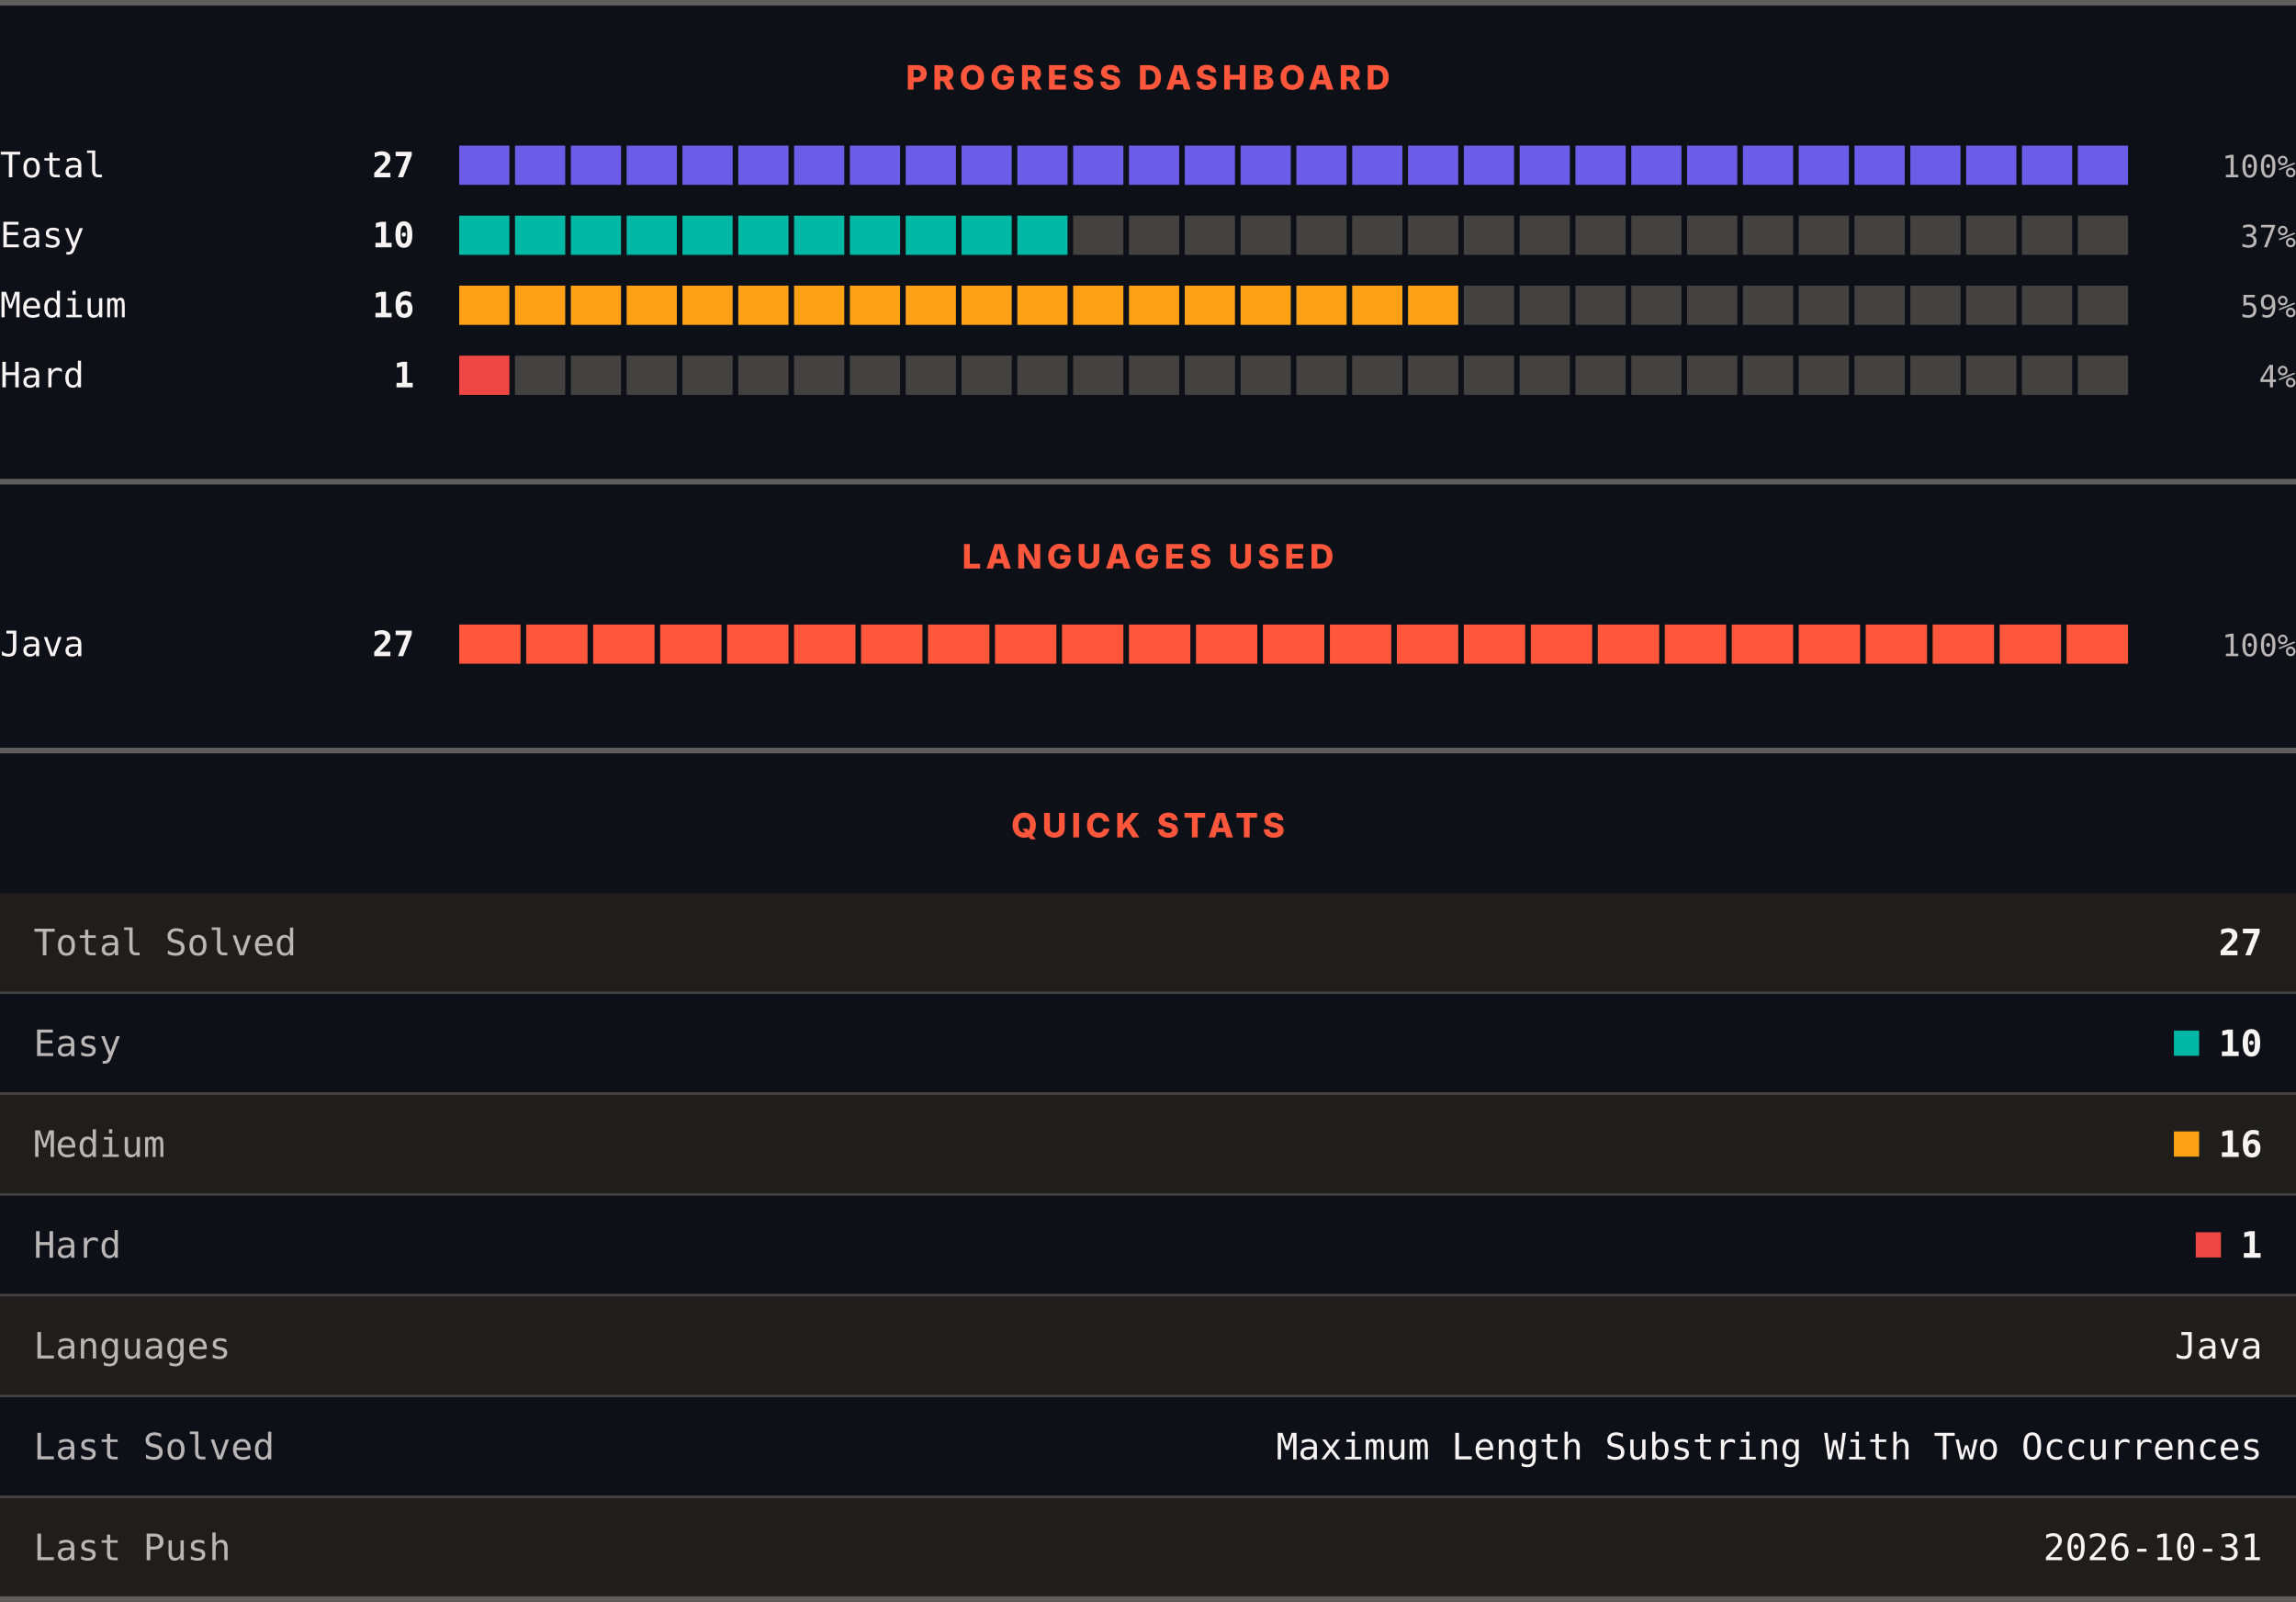
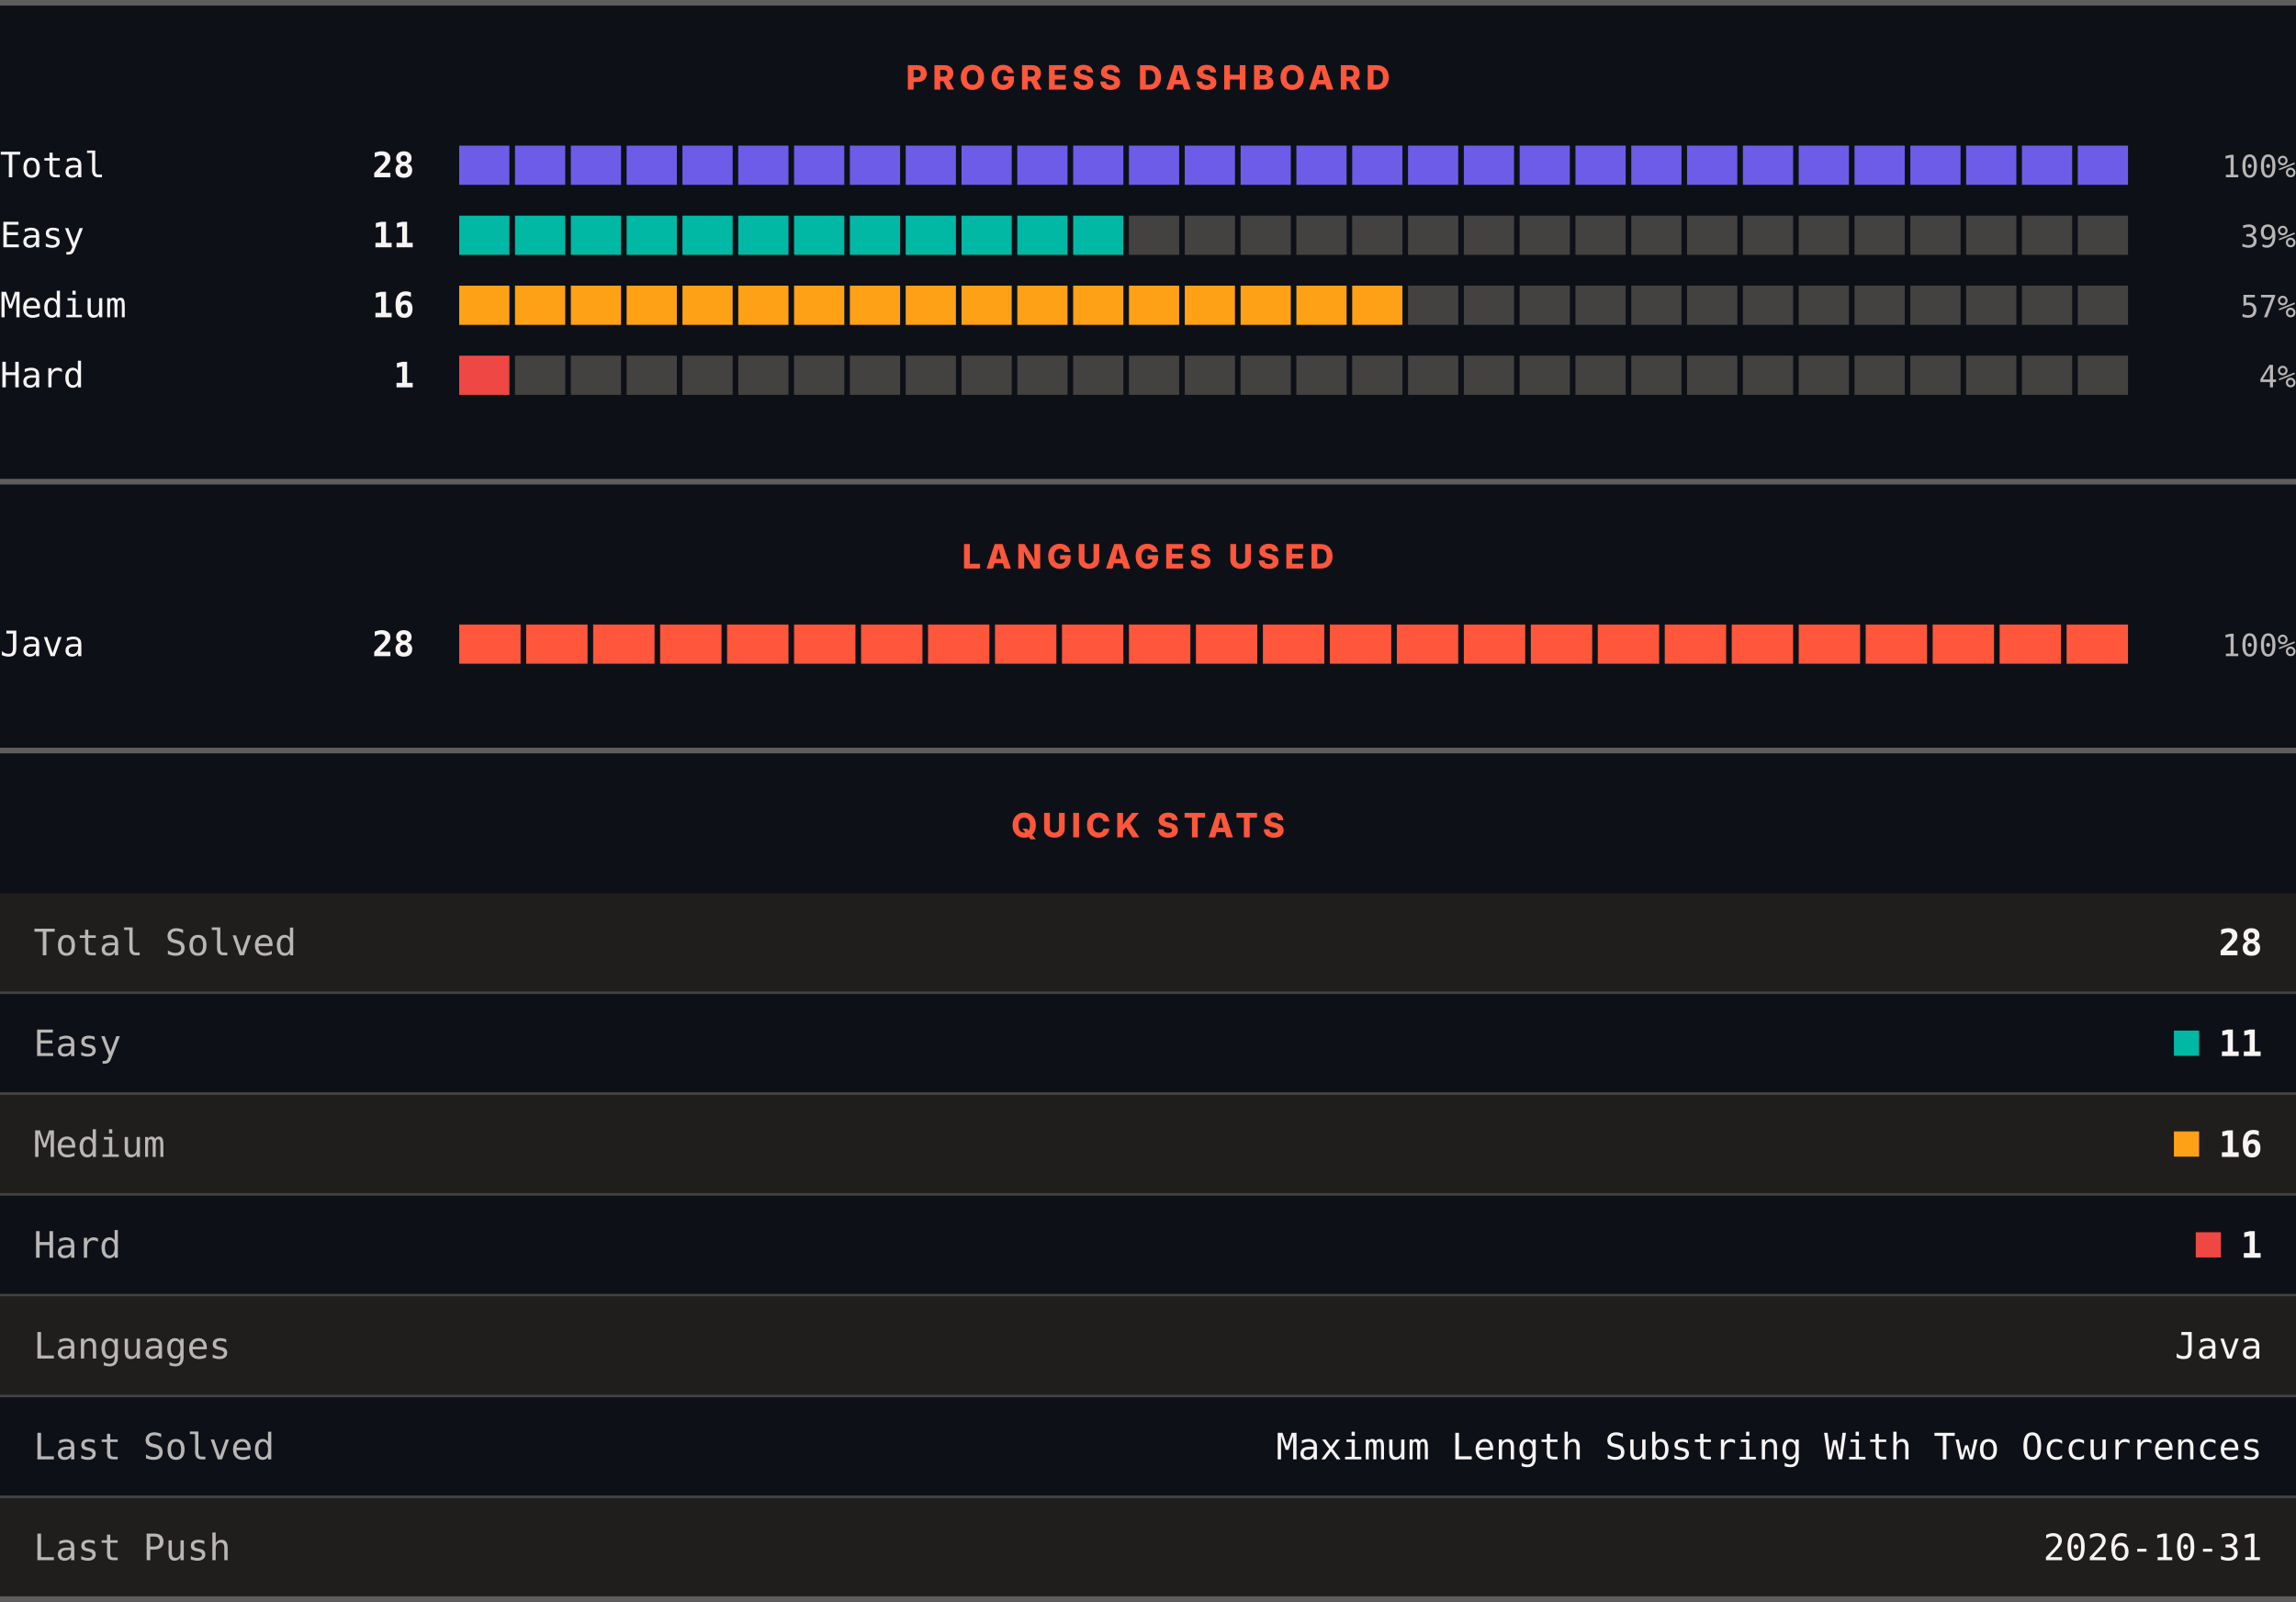
<svg xmlns="http://www.w3.org/2000/svg" width="820" height="572" viewBox="0 0 820 572" role="img" aria-label="LeetCode progress, languages and quick stats">
  <rect width="820" height="572" fill="#0d1117" />
  <rect x="0" y="0" width="820" height="2" fill="#605d5d" />
  <text x="410" y="32" text-anchor="middle" font-family="Archivo, system-ui, -apple-system, Segoe UI, sans-serif" font-size="12" font-weight="800" letter-spacing="1.68" fill="#ff563c">PROGRESS DASHBOARD</text>
  <text x="0" y="63.3" font-family="ui-monospace, SFMono-Regular, Menlo, Consolas, monospace" font-size="12.5" fill="#f8f4f4">Total</text>
-   <text x="148" y="63.3" text-anchor="end" font-family="ui-monospace, SFMono-Regular, Menlo, Consolas, monospace" font-size="12.5" font-weight="700" fill="#f8f4f4">27</text>
+   <text x="148" y="63.3" text-anchor="end" font-family="ui-monospace, SFMono-Regular, Menlo, Consolas, monospace" font-size="12.5" font-weight="700" fill="#f8f4f4">28</text>
  <rect x="164.00" y="52" width="17.93" height="14" fill="#6c5ce7" />
  <rect x="183.93" y="52" width="17.93" height="14" fill="#6c5ce7" />
  <rect x="203.87" y="52" width="17.93" height="14" fill="#6c5ce7" />
  <rect x="223.80" y="52" width="17.93" height="14" fill="#6c5ce7" />
  <rect x="243.73" y="52" width="17.93" height="14" fill="#6c5ce7" />
  <rect x="263.67" y="52" width="17.93" height="14" fill="#6c5ce7" />
  <rect x="283.60" y="52" width="17.93" height="14" fill="#6c5ce7" />
  <rect x="303.53" y="52" width="17.93" height="14" fill="#6c5ce7" />
  <rect x="323.47" y="52" width="17.93" height="14" fill="#6c5ce7" />
  <rect x="343.40" y="52" width="17.93" height="14" fill="#6c5ce7" />
  <rect x="363.33" y="52" width="17.93" height="14" fill="#6c5ce7" />
  <rect x="383.27" y="52" width="17.93" height="14" fill="#6c5ce7" />
  <rect x="403.20" y="52" width="17.93" height="14" fill="#6c5ce7" />
  <rect x="423.13" y="52" width="17.93" height="14" fill="#6c5ce7" />
  <rect x="443.07" y="52" width="17.93" height="14" fill="#6c5ce7" />
  <rect x="463.00" y="52" width="17.93" height="14" fill="#6c5ce7" />
  <rect x="482.93" y="52" width="17.93" height="14" fill="#6c5ce7" />
  <rect x="502.87" y="52" width="17.93" height="14" fill="#6c5ce7" />
  <rect x="522.80" y="52" width="17.93" height="14" fill="#6c5ce7" />
  <rect x="542.73" y="52" width="17.93" height="14" fill="#6c5ce7" />
  <rect x="562.67" y="52" width="17.93" height="14" fill="#6c5ce7" />
  <rect x="582.60" y="52" width="17.93" height="14" fill="#6c5ce7" />
  <rect x="602.53" y="52" width="17.93" height="14" fill="#6c5ce7" />
  <rect x="622.47" y="52" width="17.93" height="14" fill="#6c5ce7" />
  <rect x="642.40" y="52" width="17.93" height="14" fill="#6c5ce7" />
  <rect x="662.33" y="52" width="17.93" height="14" fill="#6c5ce7" />
  <rect x="682.27" y="52" width="17.93" height="14" fill="#6c5ce7" />
  <rect x="702.20" y="52" width="17.93" height="14" fill="#6c5ce7" />
  <rect x="722.13" y="52" width="17.93" height="14" fill="#6c5ce7" />
  <rect x="742.07" y="52" width="17.93" height="14" fill="#6c5ce7" />
  <text x="820" y="63.3" text-anchor="end" font-family="ui-monospace, SFMono-Regular, Menlo, Consolas, monospace" font-size="11" fill="#bab6b6">100%</text>
  <text x="0" y="88.3" font-family="ui-monospace, SFMono-Regular, Menlo, Consolas, monospace" font-size="12.5" fill="#f8f4f4">Easy</text>
-   <text x="148" y="88.3" text-anchor="end" font-family="ui-monospace, SFMono-Regular, Menlo, Consolas, monospace" font-size="12.5" font-weight="700" fill="#f8f4f4">10</text>
+   <text x="148" y="88.3" text-anchor="end" font-family="ui-monospace, SFMono-Regular, Menlo, Consolas, monospace" font-size="12.5" font-weight="700" fill="#f8f4f4">11</text>
  <rect x="164.00" y="77" width="17.93" height="14" fill="#00b8a3" />
  <rect x="183.93" y="77" width="17.93" height="14" fill="#00b8a3" />
  <rect x="203.87" y="77" width="17.93" height="14" fill="#00b8a3" />
  <rect x="223.80" y="77" width="17.93" height="14" fill="#00b8a3" />
  <rect x="243.73" y="77" width="17.93" height="14" fill="#00b8a3" />
  <rect x="263.67" y="77" width="17.93" height="14" fill="#00b8a3" />
  <rect x="283.60" y="77" width="17.93" height="14" fill="#00b8a3" />
  <rect x="303.53" y="77" width="17.93" height="14" fill="#00b8a3" />
  <rect x="323.47" y="77" width="17.93" height="14" fill="#00b8a3" />
  <rect x="343.40" y="77" width="17.93" height="14" fill="#00b8a3" />
  <rect x="363.33" y="77" width="17.93" height="14" fill="#00b8a3" />
-   <rect x="383.27" y="77" width="17.93" height="14" fill="#444141" />
+   <rect x="383.27" y="77" width="17.93" height="14" fill="#00b8a3" />
  <rect x="403.20" y="77" width="17.93" height="14" fill="#444141" />
  <rect x="423.13" y="77" width="17.93" height="14" fill="#444141" />
  <rect x="443.07" y="77" width="17.93" height="14" fill="#444141" />
  <rect x="463.00" y="77" width="17.93" height="14" fill="#444141" />
  <rect x="482.93" y="77" width="17.93" height="14" fill="#444141" />
  <rect x="502.87" y="77" width="17.93" height="14" fill="#444141" />
  <rect x="522.80" y="77" width="17.93" height="14" fill="#444141" />
  <rect x="542.73" y="77" width="17.93" height="14" fill="#444141" />
  <rect x="562.67" y="77" width="17.93" height="14" fill="#444141" />
  <rect x="582.60" y="77" width="17.93" height="14" fill="#444141" />
  <rect x="602.53" y="77" width="17.93" height="14" fill="#444141" />
  <rect x="622.47" y="77" width="17.93" height="14" fill="#444141" />
  <rect x="642.40" y="77" width="17.93" height="14" fill="#444141" />
  <rect x="662.33" y="77" width="17.93" height="14" fill="#444141" />
  <rect x="682.27" y="77" width="17.93" height="14" fill="#444141" />
  <rect x="702.20" y="77" width="17.93" height="14" fill="#444141" />
  <rect x="722.13" y="77" width="17.93" height="14" fill="#444141" />
  <rect x="742.07" y="77" width="17.93" height="14" fill="#444141" />
-   <text x="820" y="88.3" text-anchor="end" font-family="ui-monospace, SFMono-Regular, Menlo, Consolas, monospace" font-size="11" fill="#bab6b6">37%</text>
+   <text x="820" y="88.3" text-anchor="end" font-family="ui-monospace, SFMono-Regular, Menlo, Consolas, monospace" font-size="11" fill="#bab6b6">39%</text>
  <text x="0" y="113.3" font-family="ui-monospace, SFMono-Regular, Menlo, Consolas, monospace" font-size="12.5" fill="#f8f4f4">Medium</text>
  <text x="148" y="113.3" text-anchor="end" font-family="ui-monospace, SFMono-Regular, Menlo, Consolas, monospace" font-size="12.5" font-weight="700" fill="#f8f4f4">16</text>
  <rect x="164.00" y="102" width="17.93" height="14" fill="#ffa116" />
  <rect x="183.93" y="102" width="17.93" height="14" fill="#ffa116" />
  <rect x="203.87" y="102" width="17.93" height="14" fill="#ffa116" />
  <rect x="223.80" y="102" width="17.93" height="14" fill="#ffa116" />
  <rect x="243.73" y="102" width="17.93" height="14" fill="#ffa116" />
  <rect x="263.67" y="102" width="17.93" height="14" fill="#ffa116" />
  <rect x="283.60" y="102" width="17.93" height="14" fill="#ffa116" />
  <rect x="303.53" y="102" width="17.93" height="14" fill="#ffa116" />
  <rect x="323.47" y="102" width="17.93" height="14" fill="#ffa116" />
  <rect x="343.40" y="102" width="17.93" height="14" fill="#ffa116" />
  <rect x="363.33" y="102" width="17.93" height="14" fill="#ffa116" />
  <rect x="383.27" y="102" width="17.93" height="14" fill="#ffa116" />
  <rect x="403.20" y="102" width="17.93" height="14" fill="#ffa116" />
  <rect x="423.13" y="102" width="17.93" height="14" fill="#ffa116" />
  <rect x="443.07" y="102" width="17.93" height="14" fill="#ffa116" />
  <rect x="463.00" y="102" width="17.93" height="14" fill="#ffa116" />
  <rect x="482.93" y="102" width="17.93" height="14" fill="#ffa116" />
-   <rect x="502.87" y="102" width="17.93" height="14" fill="#ffa116" />
+   <rect x="502.87" y="102" width="17.93" height="14" fill="#444141" />
  <rect x="522.80" y="102" width="17.93" height="14" fill="#444141" />
  <rect x="542.73" y="102" width="17.93" height="14" fill="#444141" />
  <rect x="562.67" y="102" width="17.93" height="14" fill="#444141" />
  <rect x="582.60" y="102" width="17.93" height="14" fill="#444141" />
  <rect x="602.53" y="102" width="17.93" height="14" fill="#444141" />
  <rect x="622.47" y="102" width="17.93" height="14" fill="#444141" />
  <rect x="642.40" y="102" width="17.93" height="14" fill="#444141" />
  <rect x="662.33" y="102" width="17.93" height="14" fill="#444141" />
  <rect x="682.27" y="102" width="17.93" height="14" fill="#444141" />
  <rect x="702.20" y="102" width="17.93" height="14" fill="#444141" />
  <rect x="722.13" y="102" width="17.93" height="14" fill="#444141" />
  <rect x="742.07" y="102" width="17.93" height="14" fill="#444141" />
-   <text x="820" y="113.3" text-anchor="end" font-family="ui-monospace, SFMono-Regular, Menlo, Consolas, monospace" font-size="11" fill="#bab6b6">59%</text>
+   <text x="820" y="113.3" text-anchor="end" font-family="ui-monospace, SFMono-Regular, Menlo, Consolas, monospace" font-size="11" fill="#bab6b6">57%</text>
  <text x="0" y="138.3" font-family="ui-monospace, SFMono-Regular, Menlo, Consolas, monospace" font-size="12.5" fill="#f8f4f4">Hard</text>
  <text x="148" y="138.3" text-anchor="end" font-family="ui-monospace, SFMono-Regular, Menlo, Consolas, monospace" font-size="12.5" font-weight="700" fill="#f8f4f4">1</text>
  <rect x="164.00" y="127" width="17.93" height="14" fill="#ef4743" />
  <rect x="183.93" y="127" width="17.93" height="14" fill="#444141" />
  <rect x="203.87" y="127" width="17.93" height="14" fill="#444141" />
  <rect x="223.80" y="127" width="17.93" height="14" fill="#444141" />
  <rect x="243.73" y="127" width="17.93" height="14" fill="#444141" />
  <rect x="263.67" y="127" width="17.93" height="14" fill="#444141" />
  <rect x="283.60" y="127" width="17.93" height="14" fill="#444141" />
  <rect x="303.53" y="127" width="17.93" height="14" fill="#444141" />
  <rect x="323.47" y="127" width="17.93" height="14" fill="#444141" />
  <rect x="343.40" y="127" width="17.93" height="14" fill="#444141" />
  <rect x="363.33" y="127" width="17.93" height="14" fill="#444141" />
  <rect x="383.27" y="127" width="17.93" height="14" fill="#444141" />
  <rect x="403.20" y="127" width="17.93" height="14" fill="#444141" />
  <rect x="423.13" y="127" width="17.93" height="14" fill="#444141" />
  <rect x="443.07" y="127" width="17.93" height="14" fill="#444141" />
  <rect x="463.00" y="127" width="17.93" height="14" fill="#444141" />
  <rect x="482.93" y="127" width="17.93" height="14" fill="#444141" />
  <rect x="502.87" y="127" width="17.93" height="14" fill="#444141" />
  <rect x="522.80" y="127" width="17.93" height="14" fill="#444141" />
  <rect x="542.73" y="127" width="17.93" height="14" fill="#444141" />
  <rect x="562.67" y="127" width="17.93" height="14" fill="#444141" />
  <rect x="582.60" y="127" width="17.93" height="14" fill="#444141" />
  <rect x="602.53" y="127" width="17.93" height="14" fill="#444141" />
  <rect x="622.47" y="127" width="17.93" height="14" fill="#444141" />
  <rect x="642.40" y="127" width="17.93" height="14" fill="#444141" />
  <rect x="662.33" y="127" width="17.93" height="14" fill="#444141" />
  <rect x="682.27" y="127" width="17.93" height="14" fill="#444141" />
  <rect x="702.20" y="127" width="17.93" height="14" fill="#444141" />
  <rect x="722.13" y="127" width="17.93" height="14" fill="#444141" />
  <rect x="742.07" y="127" width="17.93" height="14" fill="#444141" />
  <text x="820" y="138.3" text-anchor="end" font-family="ui-monospace, SFMono-Regular, Menlo, Consolas, monospace" font-size="11" fill="#bab6b6">4%</text>
  <rect x="0" y="171" width="820" height="2" fill="#605d5d" />
  <text x="410" y="203" text-anchor="middle" font-family="Archivo, system-ui, -apple-system, Segoe UI, sans-serif" font-size="12" font-weight="800" letter-spacing="1.68" fill="#ff563c">LANGUAGES USED</text>
  <text x="0" y="234.3" font-family="ui-monospace, SFMono-Regular, Menlo, Consolas, monospace" font-size="12.5" fill="#f8f4f4">Java</text>
-   <text x="148" y="234.3" text-anchor="end" font-family="ui-monospace, SFMono-Regular, Menlo, Consolas, monospace" font-size="12.5" font-weight="700" fill="#f8f4f4">27</text>
+   <text x="148" y="234.3" text-anchor="end" font-family="ui-monospace, SFMono-Regular, Menlo, Consolas, monospace" font-size="12.5" font-weight="700" fill="#f8f4f4">28</text>
  <rect x="164.00" y="223" width="21.92" height="14" fill="#ff563c" />
  <rect x="187.92" y="223" width="21.92" height="14" fill="#ff563c" />
  <rect x="211.84" y="223" width="21.92" height="14" fill="#ff563c" />
  <rect x="235.76" y="223" width="21.92" height="14" fill="#ff563c" />
  <rect x="259.68" y="223" width="21.92" height="14" fill="#ff563c" />
  <rect x="283.60" y="223" width="21.92" height="14" fill="#ff563c" />
  <rect x="307.52" y="223" width="21.92" height="14" fill="#ff563c" />
  <rect x="331.44" y="223" width="21.92" height="14" fill="#ff563c" />
  <rect x="355.36" y="223" width="21.92" height="14" fill="#ff563c" />
  <rect x="379.28" y="223" width="21.92" height="14" fill="#ff563c" />
  <rect x="403.20" y="223" width="21.92" height="14" fill="#ff563c" />
  <rect x="427.12" y="223" width="21.92" height="14" fill="#ff563c" />
  <rect x="451.04" y="223" width="21.92" height="14" fill="#ff563c" />
  <rect x="474.96" y="223" width="21.92" height="14" fill="#ff563c" />
  <rect x="498.88" y="223" width="21.92" height="14" fill="#ff563c" />
  <rect x="522.80" y="223" width="21.92" height="14" fill="#ff563c" />
  <rect x="546.72" y="223" width="21.92" height="14" fill="#ff563c" />
  <rect x="570.64" y="223" width="21.92" height="14" fill="#ff563c" />
  <rect x="594.56" y="223" width="21.92" height="14" fill="#ff563c" />
  <rect x="618.48" y="223" width="21.92" height="14" fill="#ff563c" />
  <rect x="642.40" y="223" width="21.92" height="14" fill="#ff563c" />
  <rect x="666.32" y="223" width="21.92" height="14" fill="#ff563c" />
  <rect x="690.24" y="223" width="21.92" height="14" fill="#ff563c" />
  <rect x="714.16" y="223" width="21.92" height="14" fill="#ff563c" />
  <rect x="738.08" y="223" width="21.92" height="14" fill="#ff563c" />
  <text x="820" y="234.3" text-anchor="end" font-family="ui-monospace, SFMono-Regular, Menlo, Consolas, monospace" font-size="11" fill="#bab6b6">100%</text>
  <rect x="0" y="267" width="820" height="2" fill="#605d5d" />
  <text x="410" y="299" text-anchor="middle" font-family="Archivo, system-ui, -apple-system, Segoe UI, sans-serif" font-size="12" font-weight="800" letter-spacing="1.68" fill="#ff563c">QUICK STATS</text>
  <rect x="0" y="319" width="820" height="35" fill="#201e1d" />
  <text x="12" y="341.1" font-family="ui-monospace, SFMono-Regular, Menlo, Consolas, monospace" font-size="13" fill="#bab6b6">Total Solved</text>
-   <text x="808" y="341.1" text-anchor="end" font-family="ui-monospace, SFMono-Regular, Menlo, Consolas, monospace" font-size="13" font-weight="700" fill="#f8f4f4">27</text>
+   <text x="808" y="341.1" text-anchor="end" font-family="ui-monospace, SFMono-Regular, Menlo, Consolas, monospace" font-size="13" font-weight="700" fill="#f8f4f4">28</text>
  <rect x="0" y="354" width="820" height="1" fill="#444141" />
  <rect x="0" y="355" width="820" height="35" fill="#0d1117" />
  <text x="12" y="377.1" font-family="ui-monospace, SFMono-Regular, Menlo, Consolas, monospace" font-size="13" fill="#bab6b6">Easy</text>
  <rect x="776.4" y="368" width="9" height="9" fill="#00b8a3" />
-   <text x="808" y="377.1" text-anchor="end" font-family="ui-monospace, SFMono-Regular, Menlo, Consolas, monospace" font-size="13" font-weight="700" fill="#f8f4f4">10</text>
+   <text x="808" y="377.1" text-anchor="end" font-family="ui-monospace, SFMono-Regular, Menlo, Consolas, monospace" font-size="13" font-weight="700" fill="#f8f4f4">11</text>
  <rect x="0" y="390" width="820" height="1" fill="#444141" />
  <rect x="0" y="391" width="820" height="35" fill="#201e1d" />
  <text x="12" y="413.1" font-family="ui-monospace, SFMono-Regular, Menlo, Consolas, monospace" font-size="13" fill="#bab6b6">Medium</text>
  <rect x="776.4" y="404" width="9" height="9" fill="#ffa116" />
  <text x="808" y="413.1" text-anchor="end" font-family="ui-monospace, SFMono-Regular, Menlo, Consolas, monospace" font-size="13" font-weight="700" fill="#f8f4f4">16</text>
  <rect x="0" y="426" width="820" height="1" fill="#444141" />
  <rect x="0" y="427" width="820" height="35" fill="#0d1117" />
  <text x="12" y="449.1" font-family="ui-monospace, SFMono-Regular, Menlo, Consolas, monospace" font-size="13" fill="#bab6b6">Hard</text>
  <rect x="784.2" y="440" width="9" height="9" fill="#ef4743" />
  <text x="808" y="449.1" text-anchor="end" font-family="ui-monospace, SFMono-Regular, Menlo, Consolas, monospace" font-size="13" font-weight="700" fill="#f8f4f4">1</text>
  <rect x="0" y="462" width="820" height="1" fill="#444141" />
  <rect x="0" y="463" width="820" height="35" fill="#201e1d" />
  <text x="12" y="485.1" font-family="ui-monospace, SFMono-Regular, Menlo, Consolas, monospace" font-size="13" fill="#bab6b6">Languages</text>
  <text x="808" y="485.1" text-anchor="end" font-family="ui-monospace, SFMono-Regular, Menlo, Consolas, monospace" font-size="13" fill="#f8f4f4">Java</text>
  <rect x="0" y="498" width="820" height="1" fill="#444141" />
  <rect x="0" y="499" width="820" height="35" fill="#0d1117" />
  <text x="12" y="521.1" font-family="ui-monospace, SFMono-Regular, Menlo, Consolas, monospace" font-size="13" fill="#bab6b6">Last Solved</text>
  <text x="808" y="521.1" text-anchor="end" font-family="ui-monospace, SFMono-Regular, Menlo, Consolas, monospace" font-size="13" fill="#f8f4f4">Maximum Length Substring With Two Occurrences</text>
  <rect x="0" y="534" width="820" height="1" fill="#444141" />
  <rect x="0" y="535" width="820" height="35" fill="#201e1d" />
  <text x="12" y="557.1" font-family="ui-monospace, SFMono-Regular, Menlo, Consolas, monospace" font-size="13" fill="#bab6b6">Last Push</text>
  <text x="808" y="557.1" text-anchor="end" font-family="ui-monospace, SFMono-Regular, Menlo, Consolas, monospace" font-size="13" fill="#f8f4f4">2026-10-31</text>
  <rect x="0" y="570" width="820" height="2" fill="#605d5d" />
</svg>
